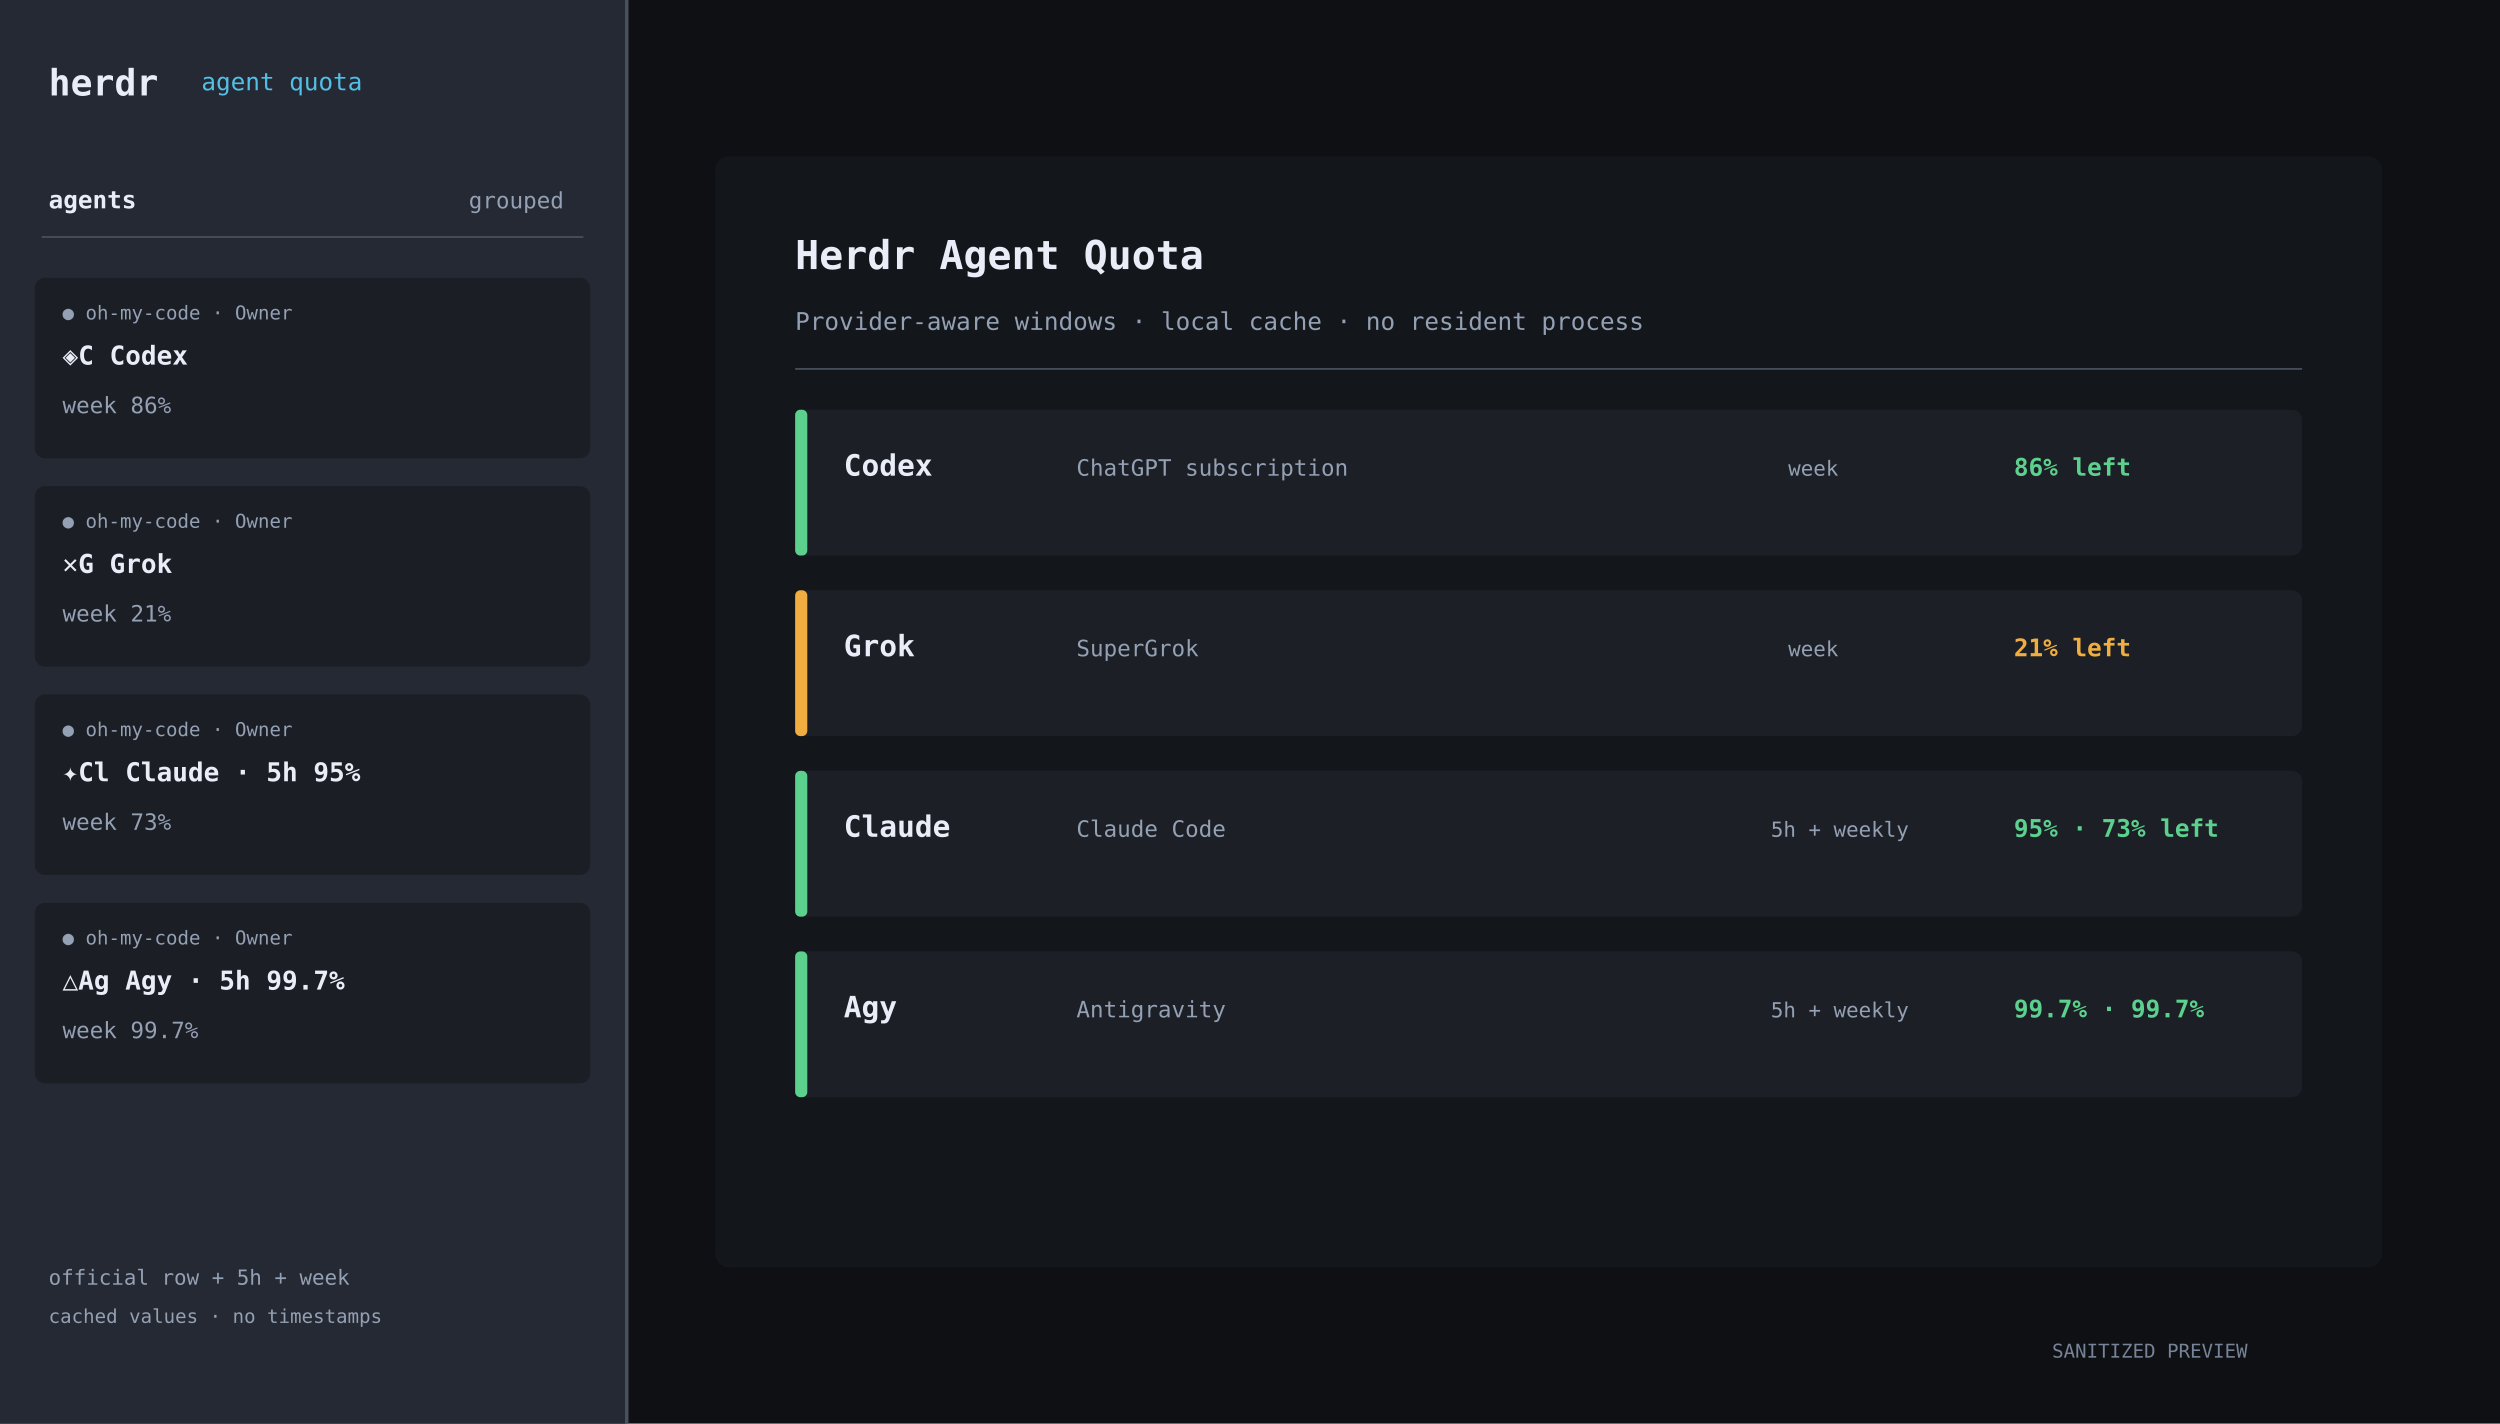
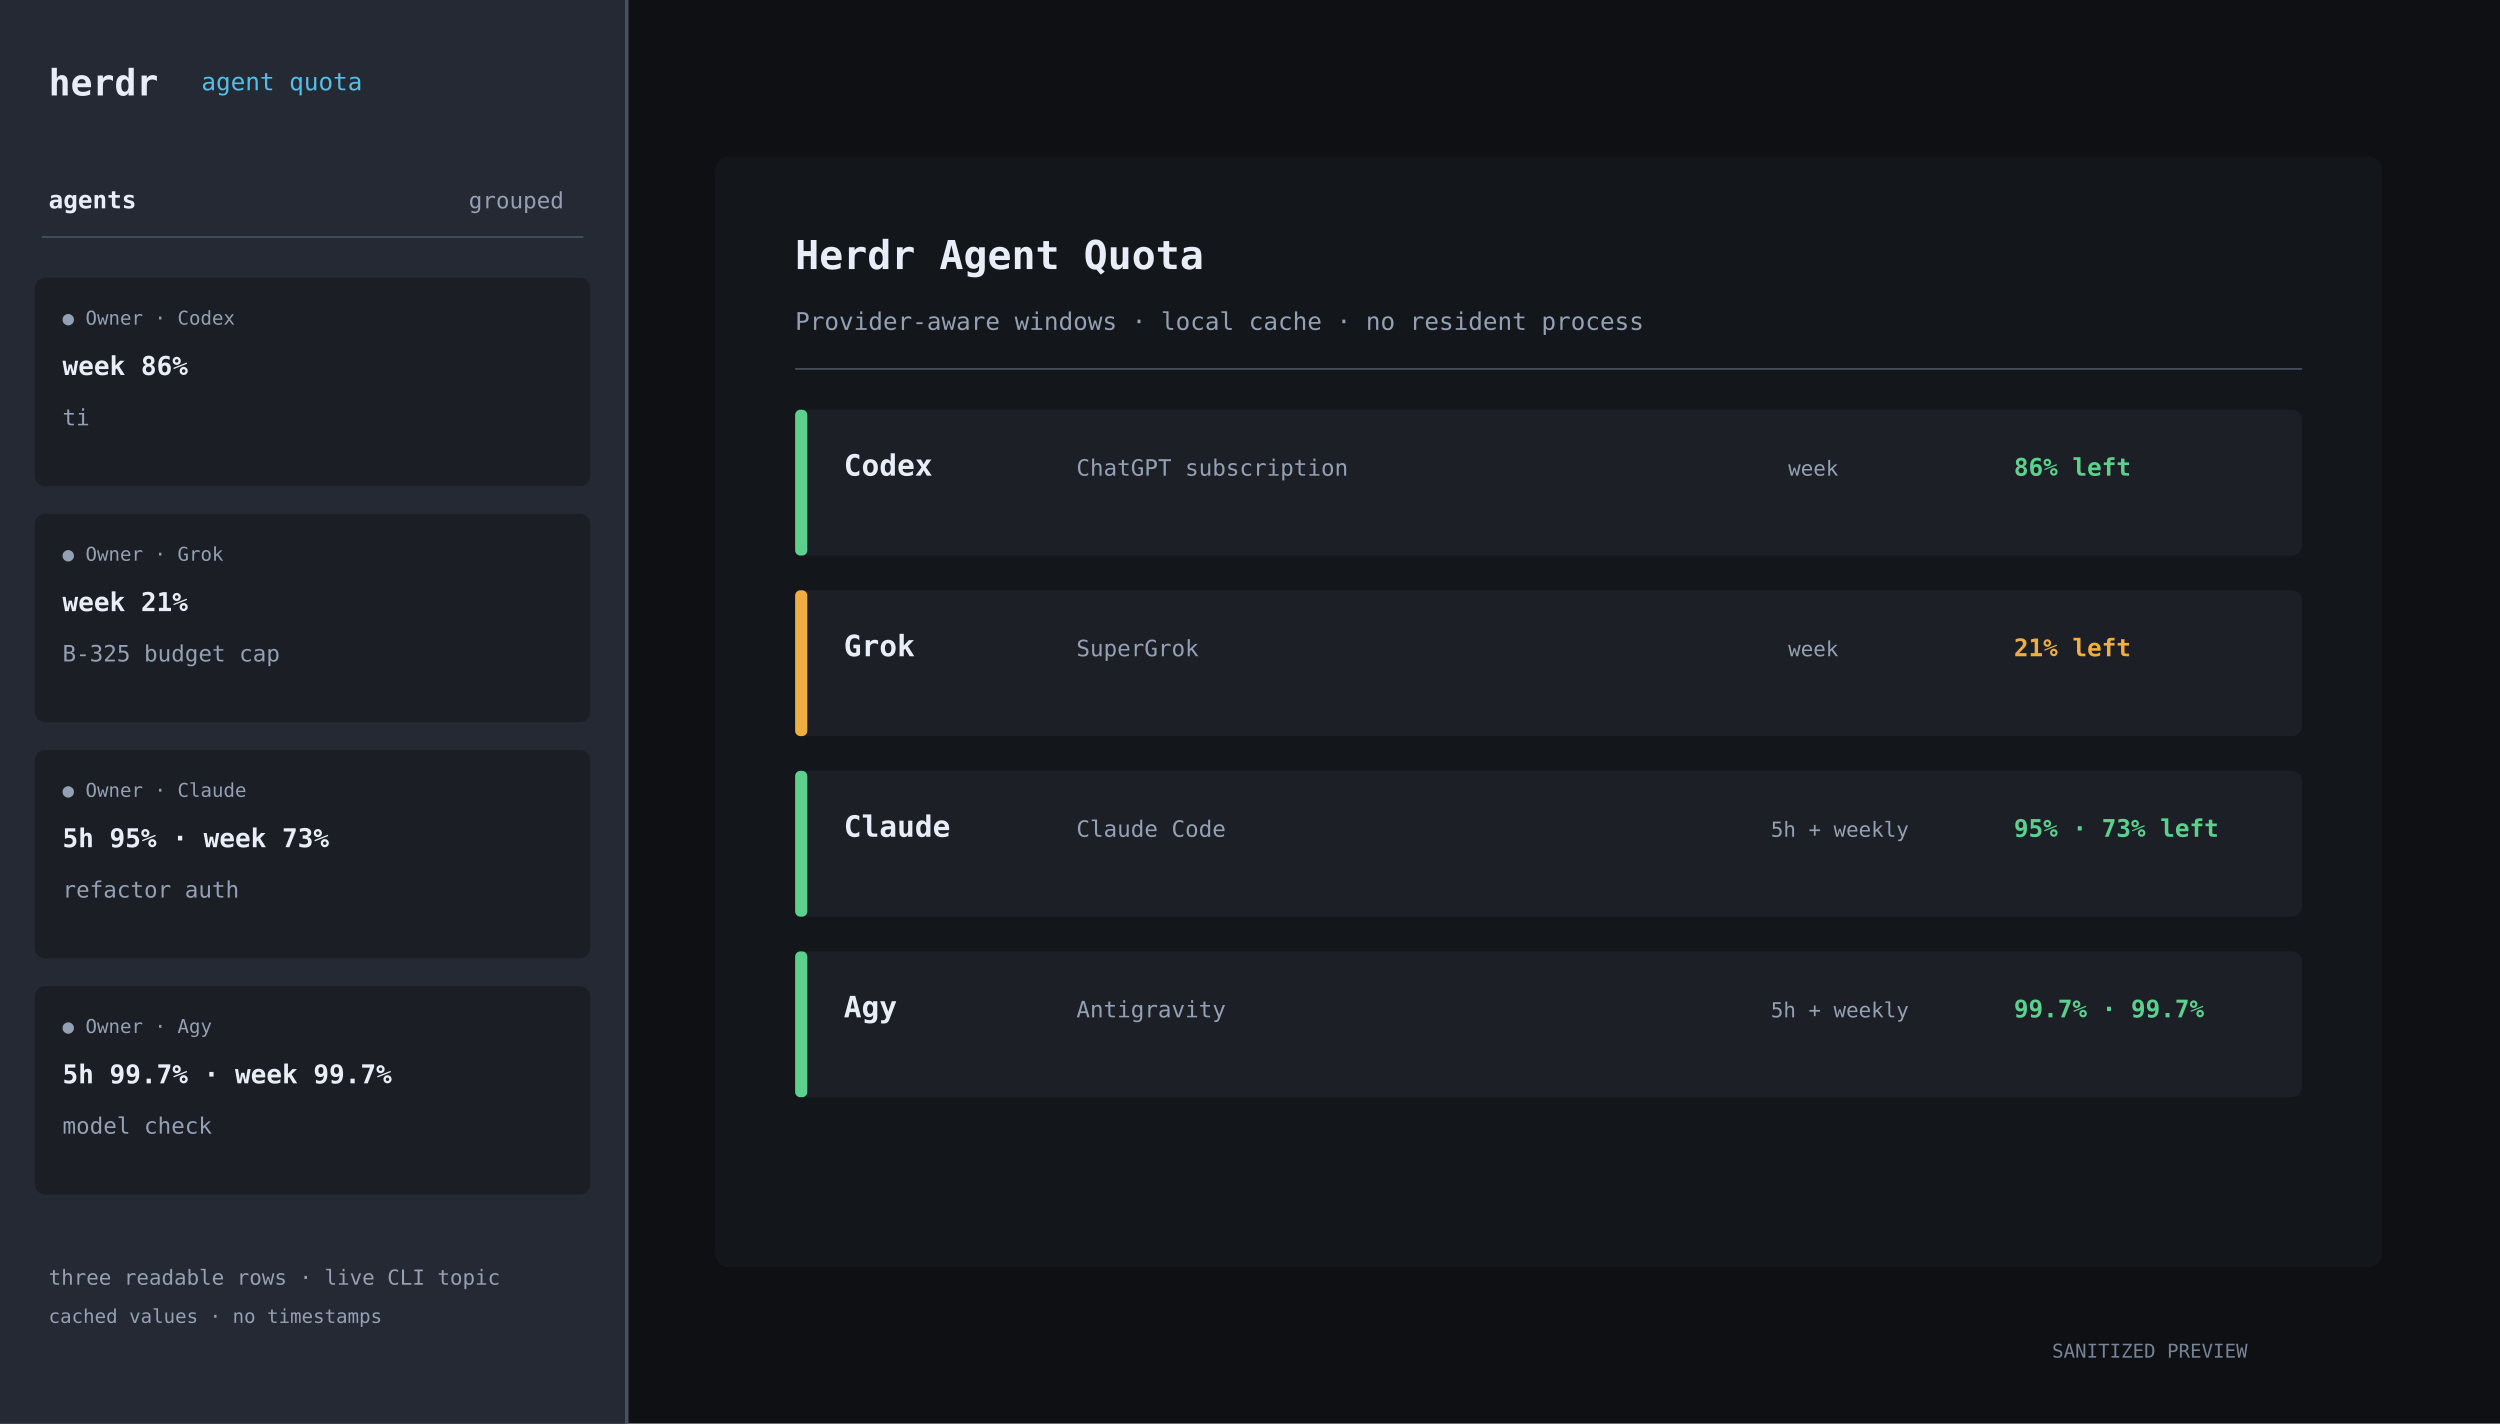
<svg xmlns="http://www.w3.org/2000/svg" width="1440" height="820" viewBox="0 0 1440 820">
  <rect width="1440" height="820" fill="#0e1014" />
  <rect width="360" height="820" fill="#252933" />
  <rect x="360" width="2" height="820" fill="#48505e" />
  <g font-family="Menlo,Monaco,monospace">
    <text x="28" y="55" fill="#e8edf7" font-size="21" font-weight="700">herdr</text>
    <text x="116" y="52" fill="#53bfE6" font-size="14">agent quota</text>
    <text x="28" y="120" fill="#e8edf7" font-size="14" font-weight="700">agents</text>
    <text x="270" y="120" fill="#94a0b3" font-size="13">grouped</text>
    <rect x="24" y="136" width="312" height="1" fill="#48505e" />
    <g>
-       <rect x="20" y="160" width="320" height="104" rx="6" fill="#1b1e25" />
-       <text x="36" y="184" fill="#94a0b3" font-size="11">● oh-my-code · Owner</text>
-       <text x="36" y="210" fill="#e8edf7" font-size="15" font-weight="700">◈C  Codex</text>
-       <text x="36" y="238" fill="#94a0b3" font-size="13">week 86%</text>
-       <rect x="20" y="280" width="320" height="104" rx="6" fill="#1b1e25" />
-       <text x="36" y="304" fill="#94a0b3" font-size="11">● oh-my-code · Owner</text>
-       <text x="36" y="330" fill="#e8edf7" font-size="15" font-weight="700">✕G  Grok</text>
-       <text x="36" y="358" fill="#94a0b3" font-size="13">week 21%</text>
-       <rect x="20" y="400" width="320" height="104" rx="6" fill="#1b1e25" />
-       <text x="36" y="424" fill="#94a0b3" font-size="11">● oh-my-code · Owner</text>
-       <text x="36" y="450" fill="#e8edf7" font-size="15" font-weight="700">✦Cl  Claude · 5h 95%</text>
-       <text x="36" y="478" fill="#94a0b3" font-size="13">week 73%</text>
-       <rect x="20" y="520" width="320" height="104" rx="6" fill="#1b1e25" />
-       <text x="36" y="544" fill="#94a0b3" font-size="11">● oh-my-code · Owner</text>
-       <text x="36" y="570" fill="#e8edf7" font-size="15" font-weight="700">△Ag  Agy · 5h 99.7%</text>
-       <text x="36" y="598" fill="#94a0b3" font-size="13">week 99.7%</text>
+       <rect x="20" y="160" width="320" height="120" rx="6" fill="#1b1e25" />
+       <text x="36" y="187" fill="#94a0b3" font-size="11">● Owner · Codex</text>
+       <text x="36" y="216" fill="#e8edf7" font-size="15" font-weight="700">week 86%</text>
+       <text x="36" y="245" fill="#94a0b3" font-size="13">ti</text>
+       <rect x="20" y="296" width="320" height="120" rx="6" fill="#1b1e25" />
+       <text x="36" y="323" fill="#94a0b3" font-size="11">● Owner · Grok</text>
+       <text x="36" y="352" fill="#e8edf7" font-size="15" font-weight="700">week 21%</text>
+       <text x="36" y="381" fill="#94a0b3" font-size="13">B-325 budget cap</text>
+       <rect x="20" y="432" width="320" height="120" rx="6" fill="#1b1e25" />
+       <text x="36" y="459" fill="#94a0b3" font-size="11">● Owner · Claude</text>
+       <text x="36" y="488" fill="#e8edf7" font-size="15" font-weight="700">5h 95% · week 73%</text>
+       <text x="36" y="517" fill="#94a0b3" font-size="13">refactor auth</text>
+       <rect x="20" y="568" width="320" height="120" rx="6" fill="#1b1e25" />
+       <text x="36" y="595" fill="#94a0b3" font-size="11">● Owner · Agy</text>
+       <text x="36" y="624" fill="#e8edf7" font-size="15" font-weight="700">5h 99.7% · week 99.7%</text>
+       <text x="36" y="653" fill="#94a0b3" font-size="13">model check</text>
    </g>
-     <text x="28" y="740" fill="#94a0b3" font-size="12">official row + 5h + week</text>
+     <text x="28" y="740" fill="#94a0b3" font-size="12">three readable rows · live CLI topic</text>
    <text x="28" y="762" fill="#94a0b3" font-size="11">cached values · no timestamps</text>
    <rect x="412" y="90" width="960" height="640" rx="8" fill="#13161b" />
    <text x="458" y="155" fill="#e8edf7" font-size="23" font-weight="700">Herdr Agent Quota</text>
    <text x="458" y="190" fill="#94a0b3" font-size="14">Provider-aware windows · local cache · no resident process</text>
    <rect x="458" y="212" width="868" height="1" fill="#48505e" />
    <g>
      <rect x="458" y="236" width="868" height="84" rx="6" fill="#1c2026" />
      <rect x="458" y="236" width="7" height="84" rx="3" fill="#5cd18e" />
      <text x="486" y="274" fill="#e8edf7" font-size="17" font-weight="700">Codex</text>
      <text x="620" y="274" fill="#94a0b3" font-size="13">ChatGPT subscription</text>
      <text x="1030" y="274" fill="#94a0b3" font-size="12">week</text>
      <text x="1160" y="274" fill="#5cd18e" font-size="14" font-weight="700">86% left</text>
      <rect x="458" y="340" width="868" height="84" rx="6" fill="#1c2026" />
      <rect x="458" y="340" width="7" height="84" rx="3" fill="#f0ad40" />
      <text x="486" y="378" fill="#e8edf7" font-size="17" font-weight="700">Grok</text>
      <text x="620" y="378" fill="#94a0b3" font-size="13">SuperGrok</text>
      <text x="1030" y="378" fill="#94a0b3" font-size="12">week</text>
      <text x="1160" y="378" fill="#f0ad40" font-size="14" font-weight="700">21% left</text>
      <rect x="458" y="444" width="868" height="84" rx="6" fill="#1c2026" />
      <rect x="458" y="444" width="7" height="84" rx="3" fill="#5cd18e" />
      <text x="486" y="482" fill="#e8edf7" font-size="17" font-weight="700">Claude</text>
      <text x="620" y="482" fill="#94a0b3" font-size="13">Claude Code</text>
      <text x="1020" y="482" fill="#94a0b3" font-size="12">5h + weekly</text>
      <text x="1160" y="482" fill="#5cd18e" font-size="14" font-weight="700">95% · 73% left</text>
      <rect x="458" y="548" width="868" height="84" rx="6" fill="#1c2026" />
      <rect x="458" y="548" width="7" height="84" rx="3" fill="#5cd18e" />
      <text x="486" y="586" fill="#e8edf7" font-size="17" font-weight="700">Agy</text>
      <text x="620" y="586" fill="#94a0b3" font-size="13">Antigravity</text>
      <text x="1020" y="586" fill="#94a0b3" font-size="12">5h + weekly</text>
      <text x="1160" y="586" fill="#5cd18e" font-size="14" font-weight="700">99.7% · 99.7%</text>
    </g>
    <text x="1182" y="782" fill="#778396" font-size="11">SANITIZED PREVIEW</text>
  </g>
</svg>
